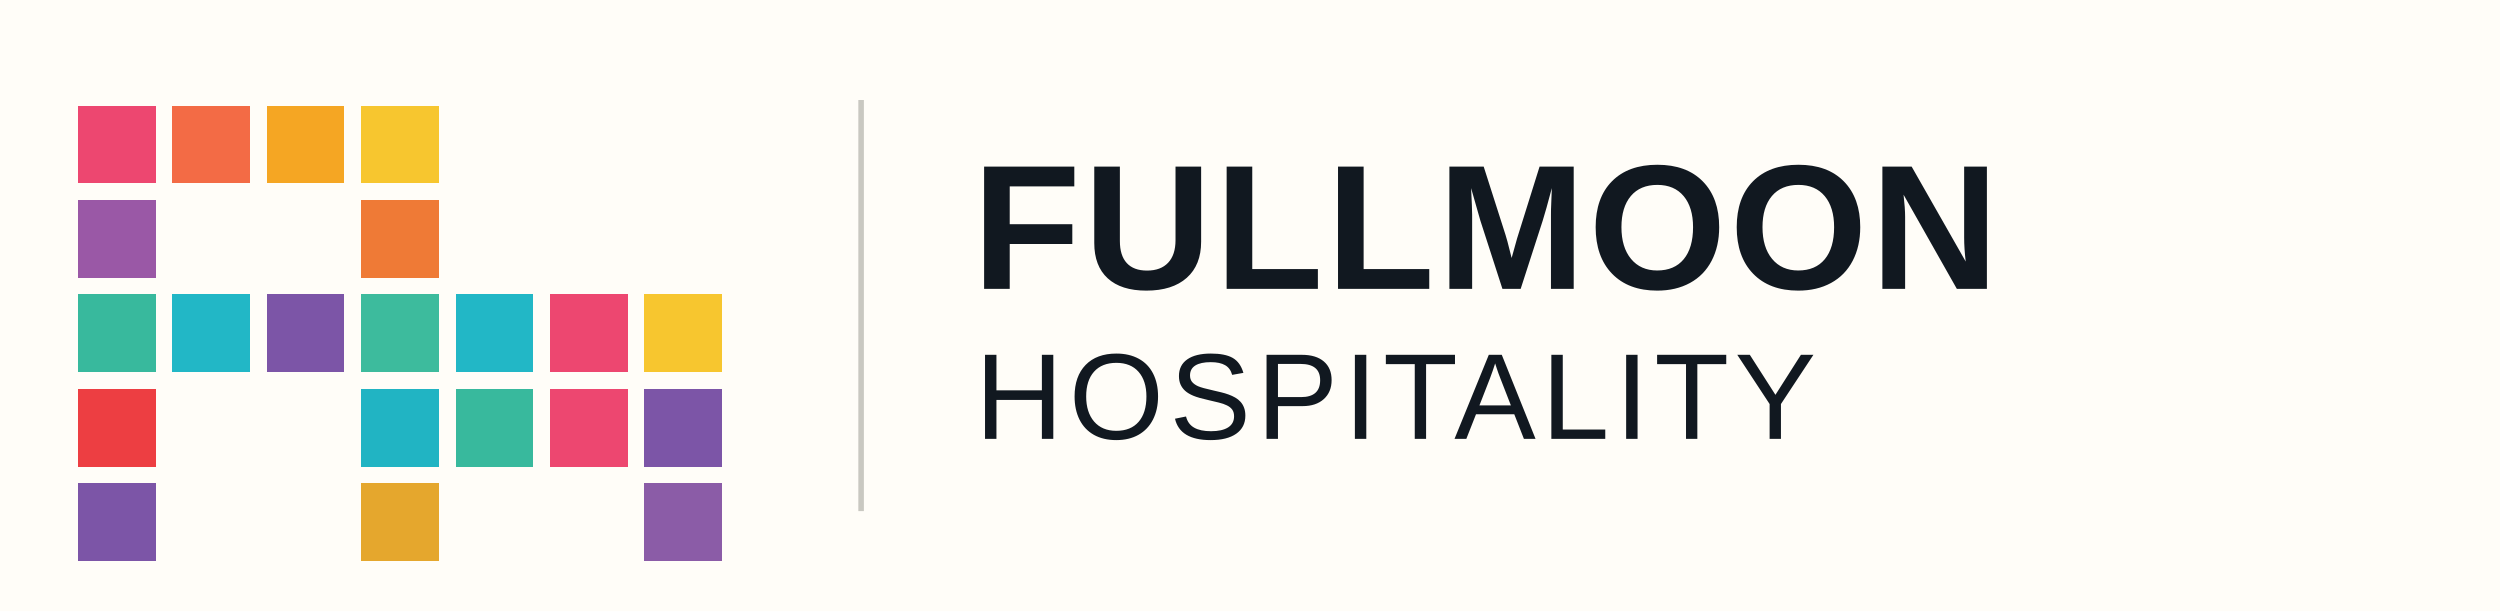
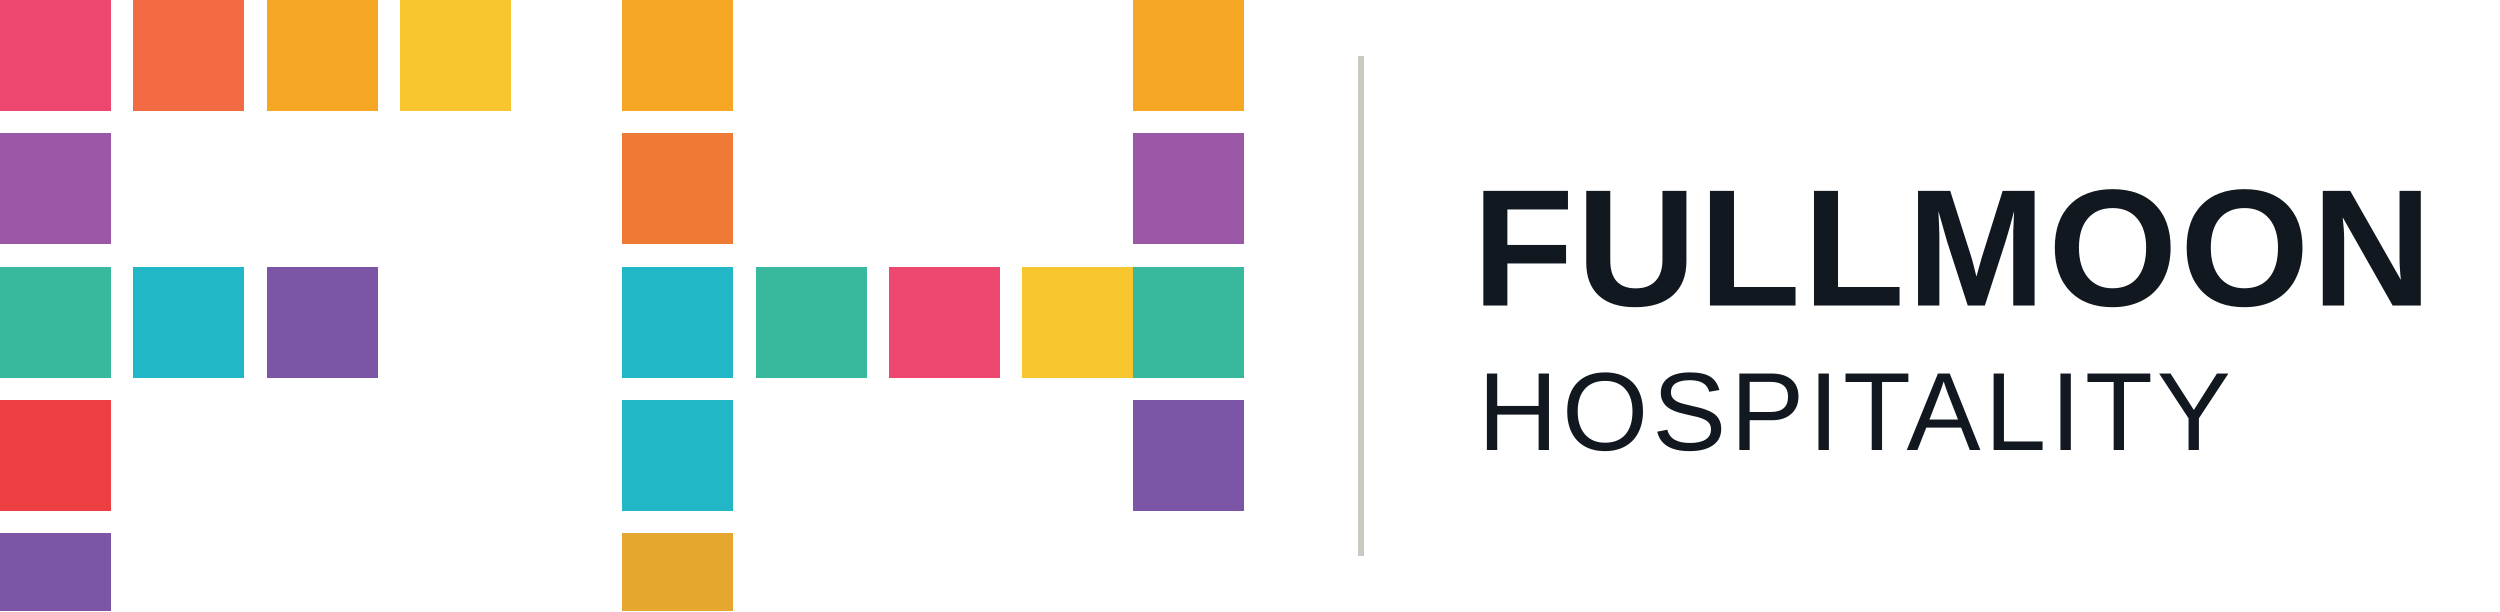
- <svg xmlns="http://www.w3.org/2000/svg" viewBox="0 0 900 220" role="img" aria-labelledby="title desc">
-   <rect width="900" height="220" fill="#fffdf8" />
-   <g transform="translate(28 38)" shape-rendering="crispEdges">
-     <rect x="0" y="0" width="28" height="28" fill="#ed4770" />
-     <rect x="34" y="0" width="28" height="28" fill="#f36b45" />
-     <rect x="68" y="0" width="28" height="28" fill="#f5a623" />
-     <rect x="102" y="0" width="28" height="28" fill="#f7c62f" />
-     <rect x="0" y="34" width="28" height="28" fill="#9a58a6" />
-     <rect x="0" y="68" width="28" height="28" fill="#38b99d" />
-     <rect x="34" y="68" width="28" height="28" fill="#22b7c6" />
-     <rect x="68" y="68" width="28" height="28" fill="#7c55a7" />
-     <rect x="0" y="102" width="28" height="28" fill="#ed3e42" />
-     <rect x="0" y="136" width="28" height="28" fill="#7c55a7" />
-     <rect x="102" y="34" width="28" height="28" fill="#ef7a36" />
-     <rect x="102" y="68" width="28" height="28" fill="#3dbb9d" />
-     <rect x="136" y="68" width="28" height="28" fill="#22b7c6" />
-     <rect x="170" y="68" width="28" height="28" fill="#ed4770" />
-     <rect x="204" y="68" width="28" height="28" fill="#f7c62f" />
-     <rect x="102" y="102" width="28" height="28" fill="#21b4c3" />
-     <rect x="136" y="102" width="28" height="28" fill="#38b99d" />
-     <rect x="170" y="102" width="28" height="28" fill="#ed4770" />
-     <rect x="204" y="102" width="28" height="28" fill="#7c55a7" />
-     <rect x="102" y="136" width="28" height="28" fill="#e5a72d" />
-     <rect x="204" y="136" width="28" height="28" fill="#8b5ca7" />
+ <svg xmlns="http://www.w3.org/2000/svg" viewBox="0 0 450 110" role="img" aria-labelledby="title desc">
+   <g shape-rendering="crispEdges">
+     <rect x="0" y="0" width="20" height="20" fill="#ed4770" />
+     <rect x="24" y="0" width="20" height="20" fill="#f36b45" />
+     <rect x="48" y="0" width="20" height="20" fill="#f5a623" />
+     <rect x="72" y="0" width="20" height="20" fill="#f7c62f" />
+     <rect x="0" y="24" width="20" height="20" fill="#9a58a6" />
+     <rect x="0" y="48" width="20" height="20" fill="#38b99d" />
+     <rect x="24" y="48" width="20" height="20" fill="#22b7c6" />
+     <rect x="48" y="48" width="20" height="20" fill="#7c55a7" />
+     <rect x="0" y="72" width="20" height="20" fill="#ed3e42" />
+     <rect x="0" y="96" width="20" height="14" fill="#7c55a7" />
+     <rect x="112" y="0" width="20" height="20" fill="#f5a623" />
+     <rect x="112" y="24" width="20" height="20" fill="#ef7a36" />
+     <rect x="112" y="48" width="20" height="20" fill="#22b7c6" />
+     <rect x="136" y="48" width="20" height="20" fill="#38b99d" />
+     <rect x="160" y="48" width="20" height="20" fill="#ed4770" />
+     <rect x="184" y="48" width="20" height="20" fill="#f7c62f" />
+     <rect x="204" y="0" width="20" height="20" fill="#f5a623" />
+     <rect x="204" y="24" width="20" height="20" fill="#9a58a6" />
+     <rect x="204" y="48" width="20" height="20" fill="#38b99d" />
+     <rect x="204" y="72" width="20" height="20" fill="#7c55a7" />
+     <rect x="112" y="72" width="20" height="20" fill="#22b7c6" />
+     <rect x="112" y="96" width="20" height="14" fill="#e5a72d" />
  </g>
-   <line x1="310" y1="36" x2="310" y2="184" stroke="#c9c8c1" stroke-width="2" />
-   <text x="350" y="104" font-family="Arial, Helvetica, sans-serif" font-size="64" font-weight="800" letter-spacing="1" fill="#111820">FULLMOON</text>
-   <text x="351" y="158" font-family="Arial, Helvetica, sans-serif" font-size="44" font-weight="300" letter-spacing="2" fill="#111820">HOSPITALITY</text>
+   <line x1="245" y1="10" x2="245" y2="100" stroke="#c9c8c1" stroke-width="1" shape-rendering="crispEdges" />
+   <text x="265" y="55" font-family="Arial, Helvetica, sans-serif" font-size="30" font-weight="800" letter-spacing="0.4" fill="#111820">FULLMOON</text>
+   <text x="266" y="81" font-family="Arial, Helvetica, sans-serif" font-size="20" font-weight="400" letter-spacing="0.7" fill="#111820">HOSPITALITY</text>
</svg>
